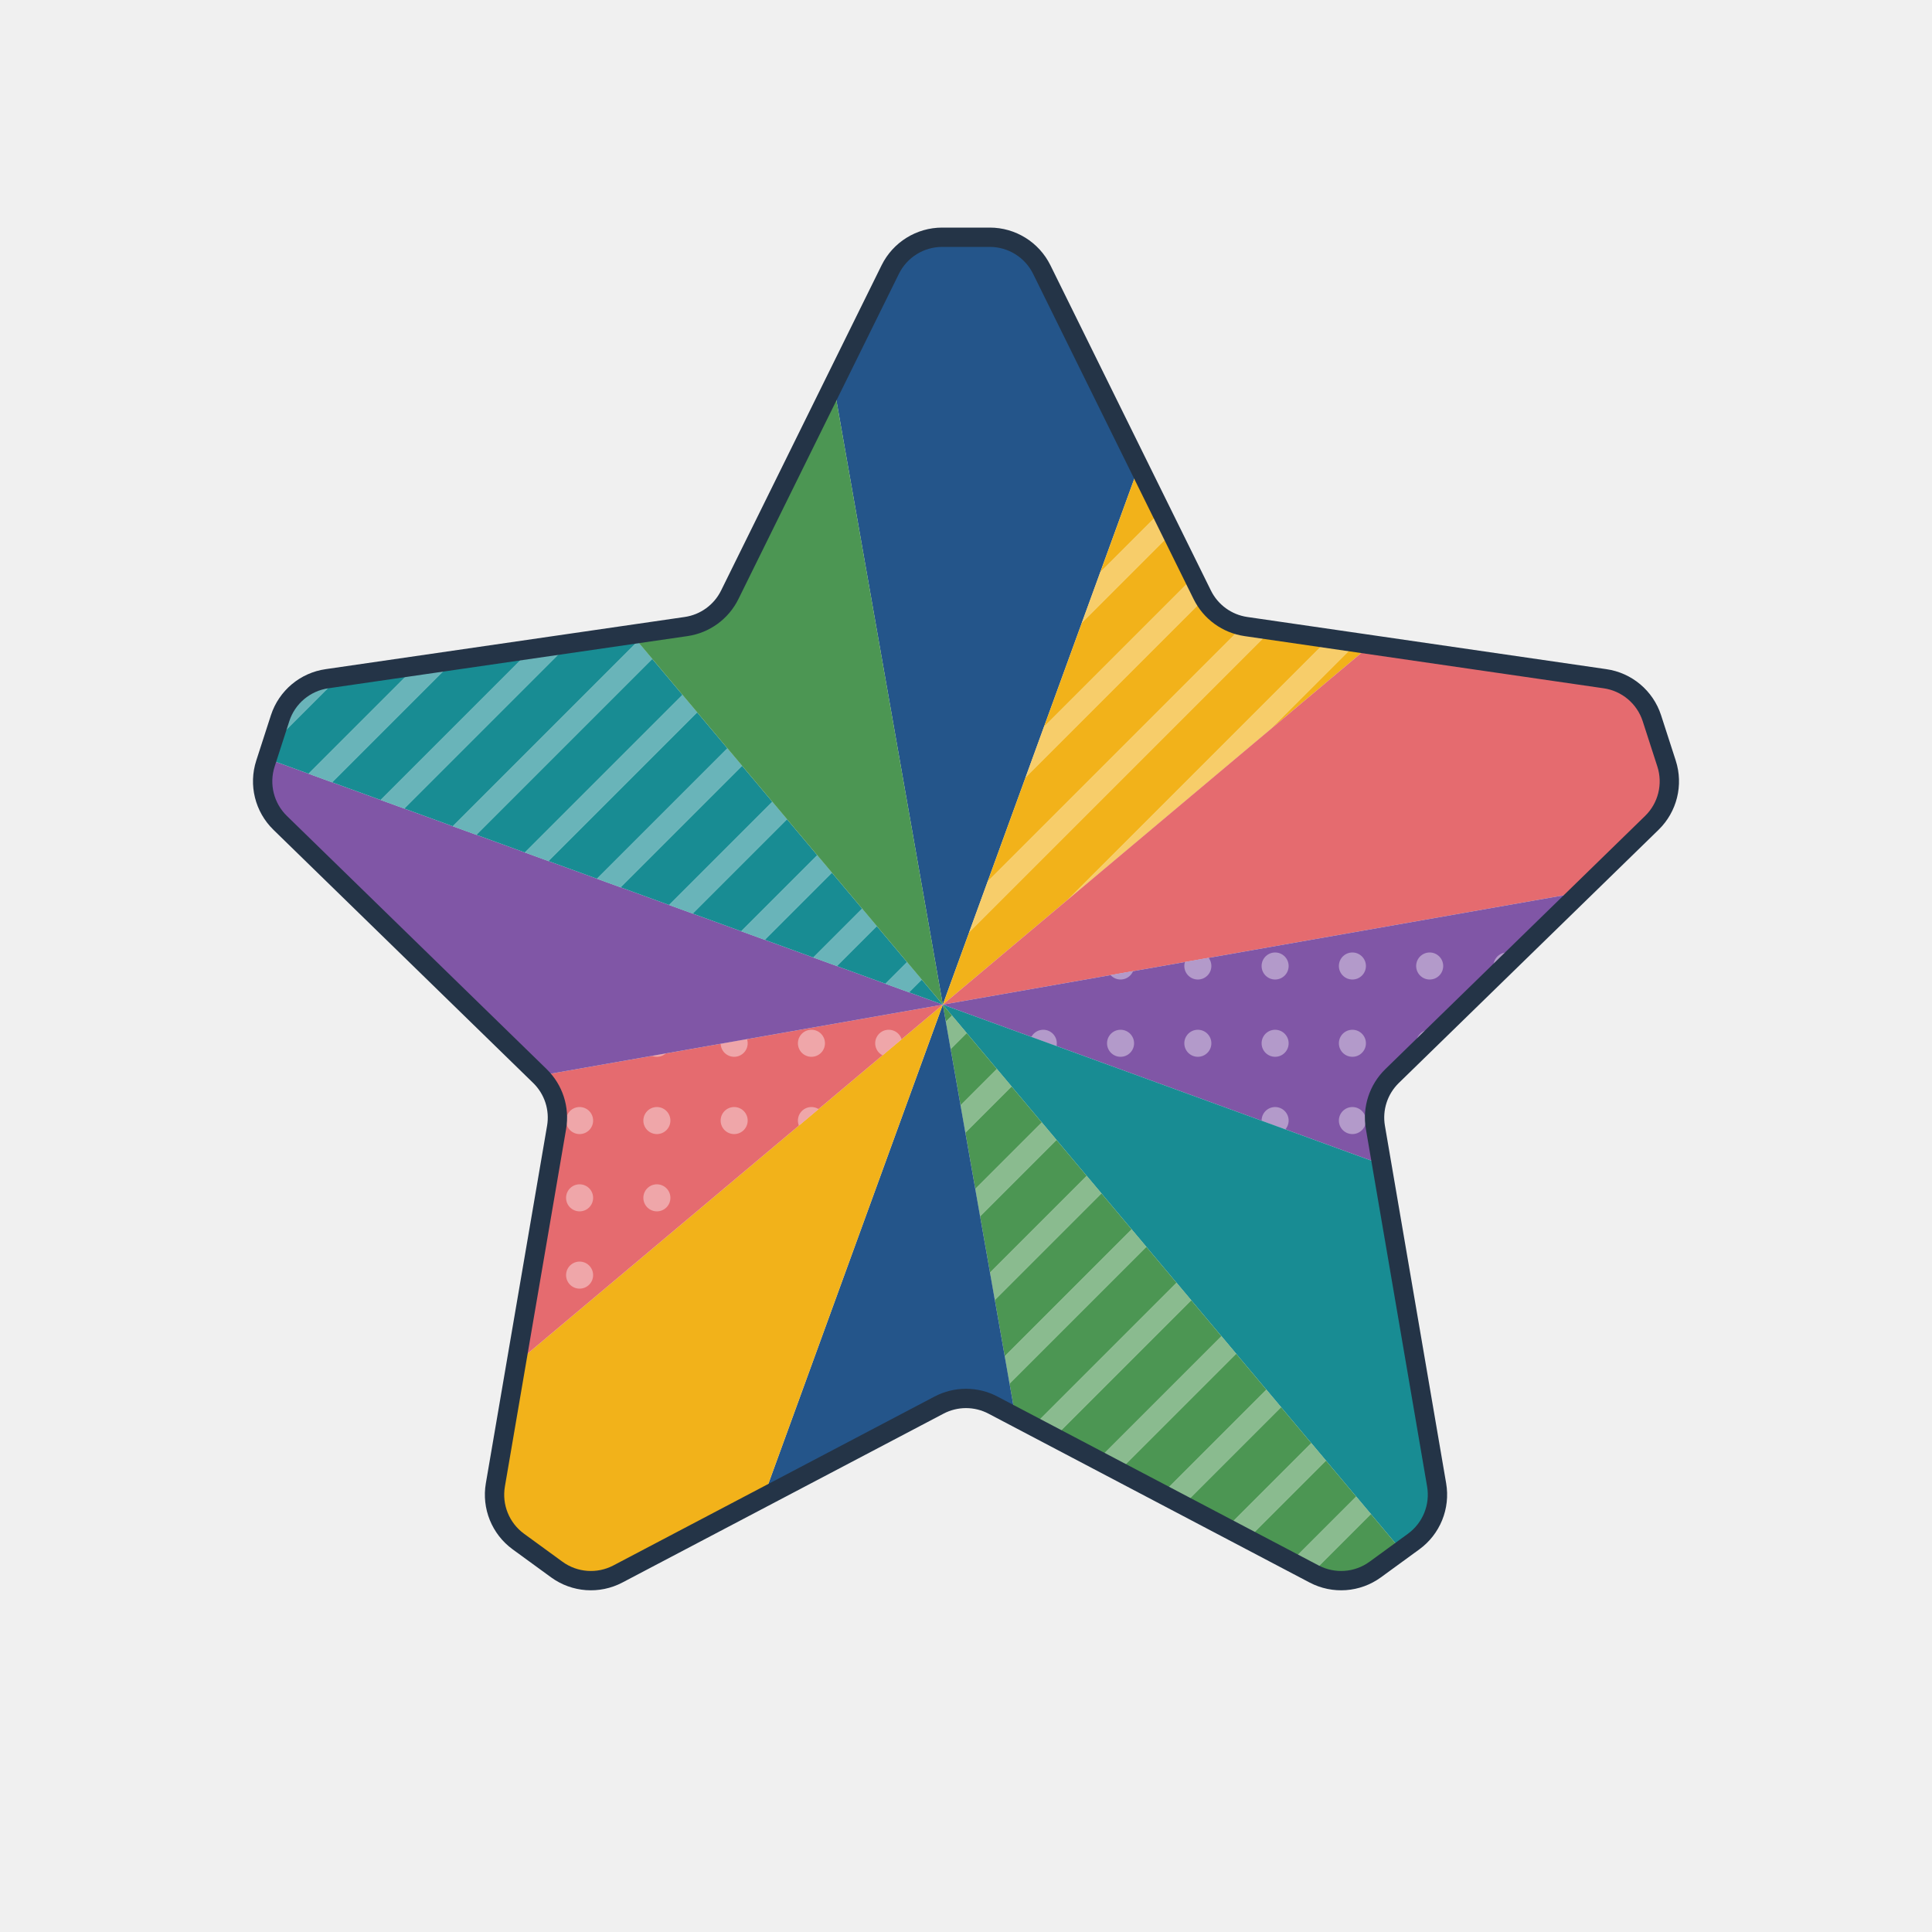
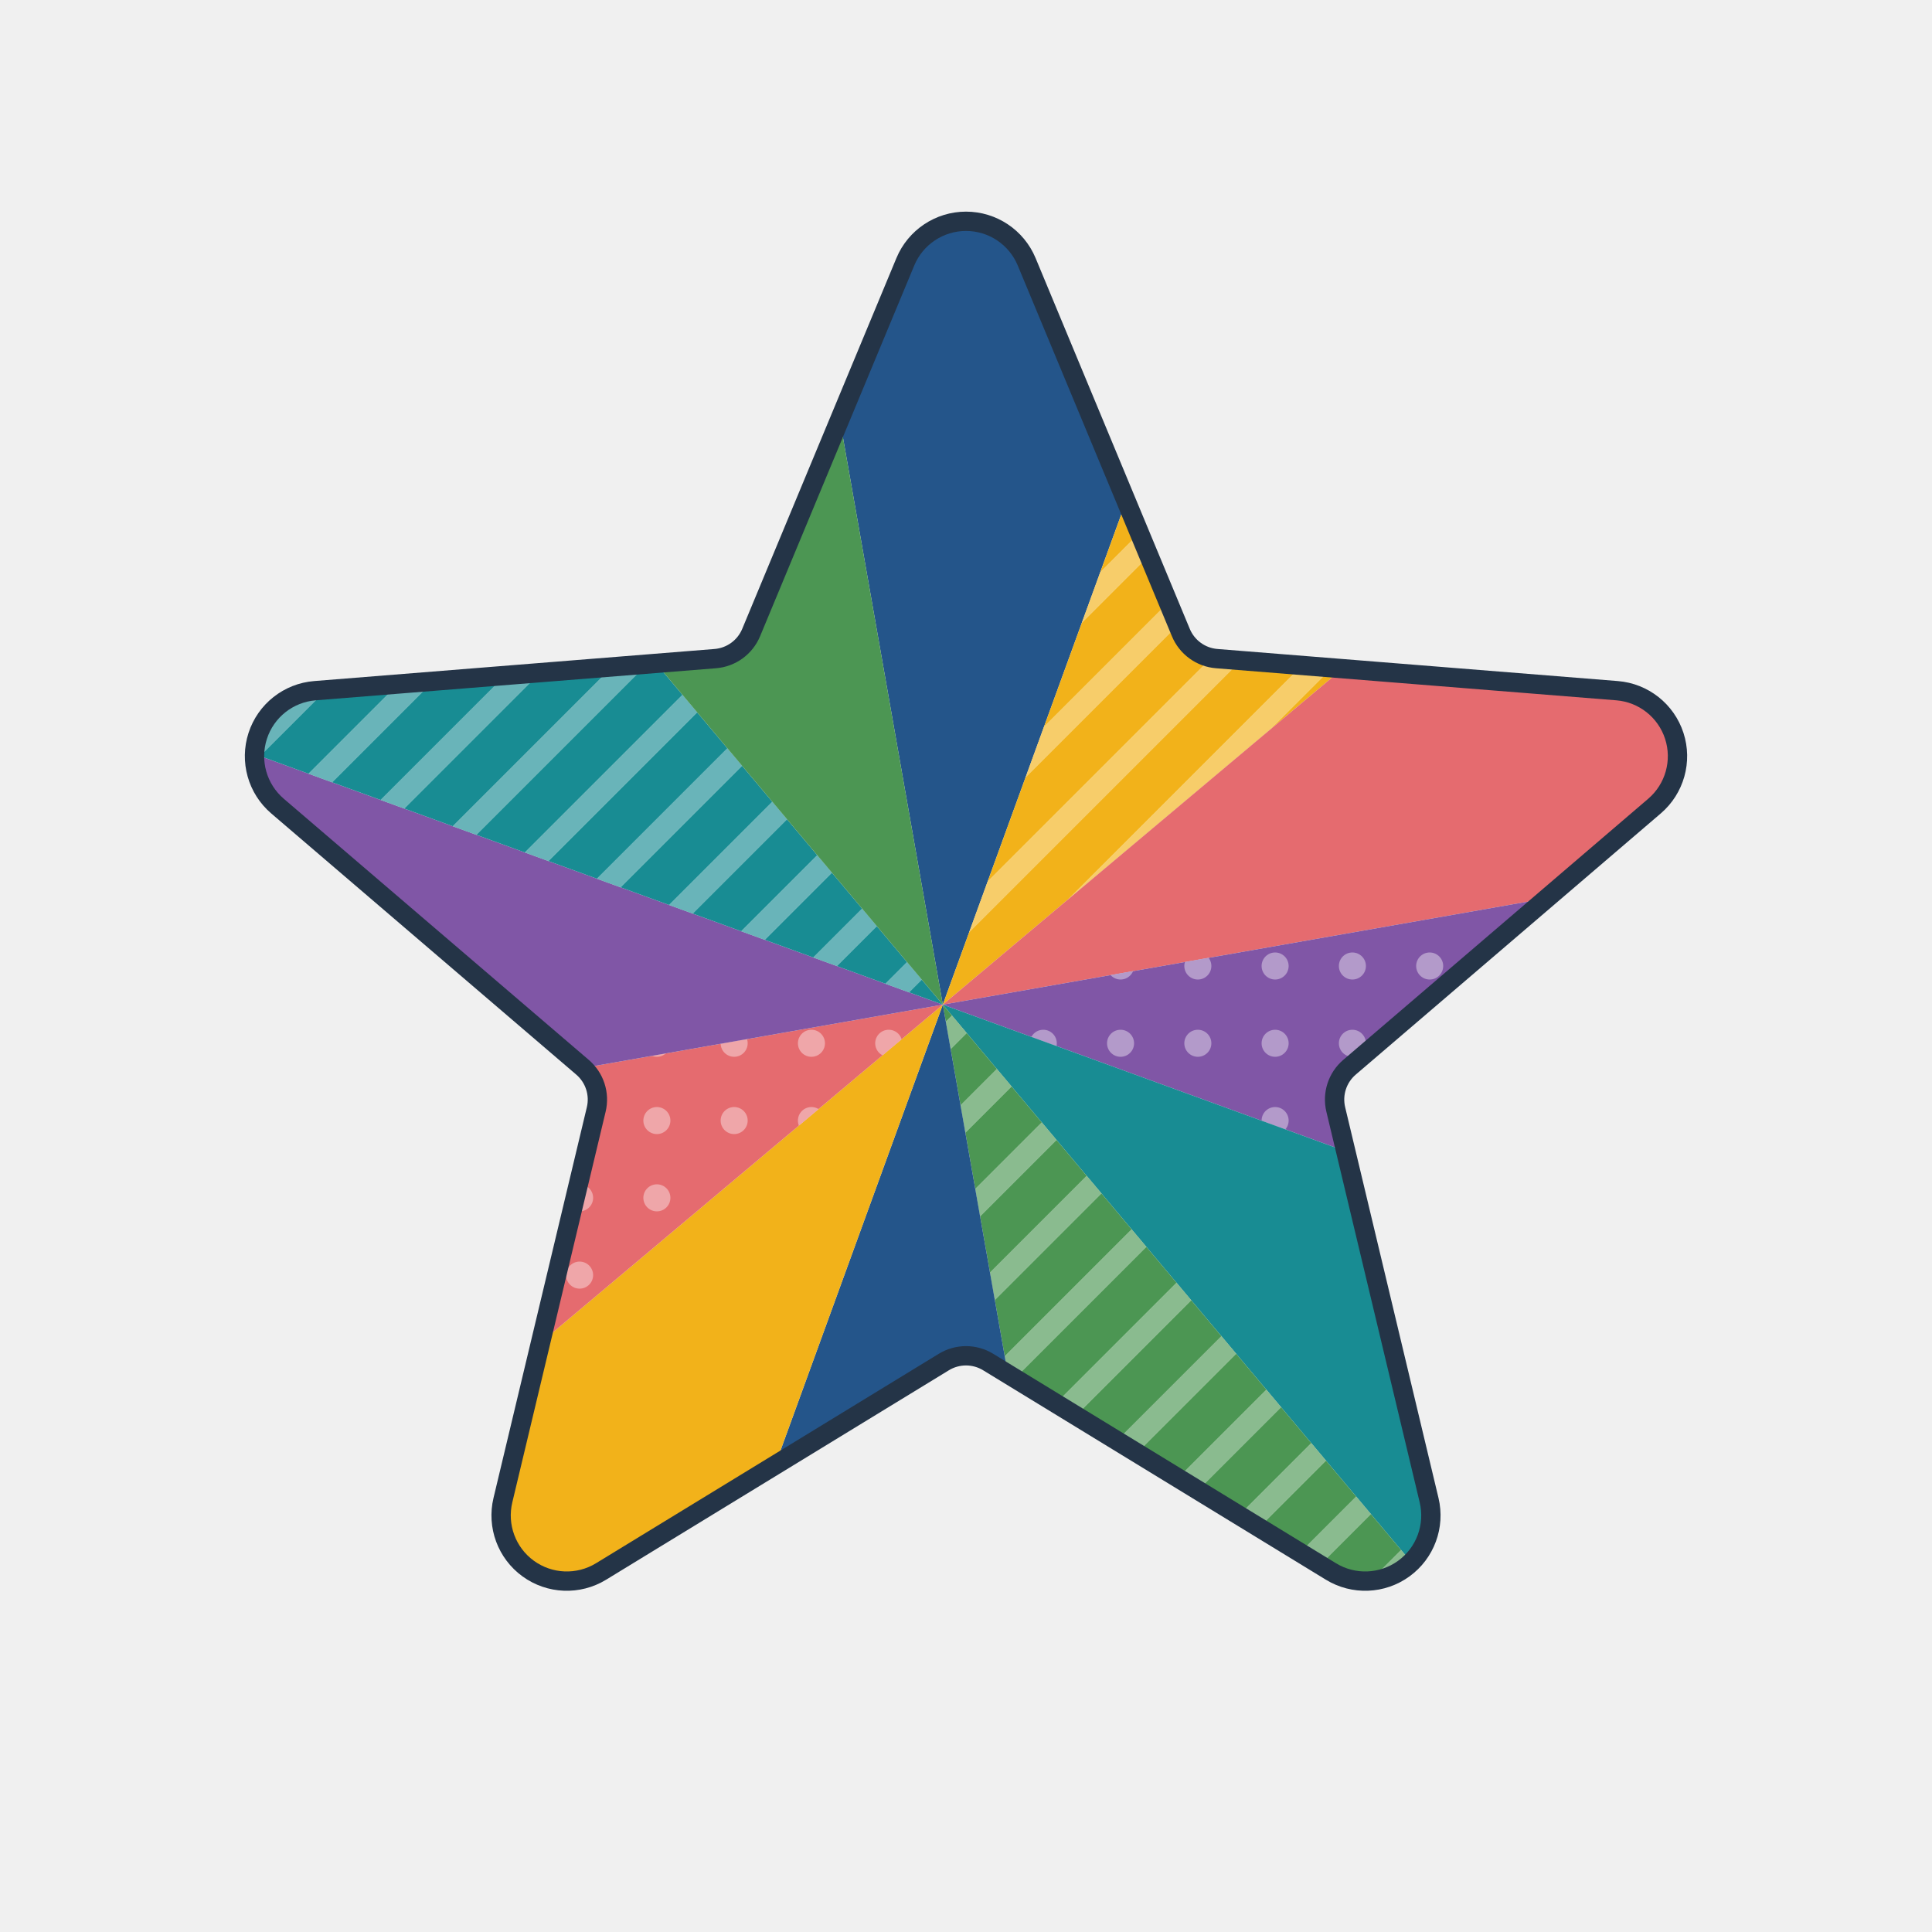
<svg xmlns="http://www.w3.org/2000/svg" viewBox="0 0 1000 1000" role="img" aria-labelledby="t d">
  <defs>
    <clipPath id="ass-clip">
-       <path d="M460.8,139.5 A30,30 0 0 1 487.7,122.8 L512.3,122.8 A30,30 0 0 1 539.2,139.5 L622.3,307.9 A30,30 0 0 0 644.9,324.3 L830.7,351.3 A30,30 0 0 1 855,371.7 L862.6,395.2 A30,30 0 0 1 855,425.9 L720.5,557 A30,30 0 0 0 711.9,583.5 L743.6,768.6 A30,30 0 0 1 731.7,797.9 L711.8,812.4 A30,30 0 0 1 680.2,814.7 L514,727.3 A30,30 0 0 0 486,727.3 L319.8,814.7 A30,30 0 0 1 288.2,812.4 L268.3,797.9 A30,30 0 0 1 256.4,768.6 L288.1,583.5 A30,30 0 0 0 279.5,557 L145,425.9 A30,30 0 0 1 137.4,395.2 L145,371.7 A30,30 0 0 1 169.3,351.3 L355.1,324.3 A30,30 0 0 0 377.7,307.9 Z" />
+       <path d="M468.6,135.5 A34,34 0 0 1 531.4,135.5 L611.2,327.4 A22,22 0 0 0 629.8,340.9 L837,357.5 A34,34 0 0 1 856.4,417.2 L698.5,552.4 A22,22 0 0 0 691.4,574.3 L739.7,776.5 A34,34 0 0 1 688.9,813.4 L511.5,705 A22,22 0 0 0 488.5,705 L311.1,813.4 A34,34 0 0 1 260.3,776.5 L308.6,574.3 A22,22 0 0 0 301.5,552.4 L143.6,417.2 A34,34 0 0 1 163,357.5 L370.2,340.9 A22,22 0 0 0 388.8,327.4 Z" />
    </clipPath>
    <pattern id="ass-stripes" width="36" height="36" patternUnits="userSpaceOnUse" patternTransform="rotate(45)">
      <rect width="12" height="36" fill="#fff" fill-opacity=".35" />
    </pattern>
    <pattern id="ass-dots" width="40" height="40" patternUnits="userSpaceOnUse">
      <circle cx="20" cy="20" r="7" fill="#fff" fill-opacity=".4" />
    </pattern>
  </defs>
  <g clip-path="url(#ass-clip)">
    <path d="M488 520L332 -366L796 -326Z" fill="#24558A" />
    <path d="M488 520L796 -326L1177 -59Z" fill="#F2B21A" />
    <path d="M488 520L796 -326L1177 -59Z" fill="url(#ass-stripes)" />
    <path d="M488 520L1177 -59L1374 364Z" fill="#E56B6F" />
    <path d="M488 520L1374 364L1334 828Z" fill="#8056A6" />
    <path d="M488 520L1374 364L1334 828Z" fill="url(#ass-dots)" />
    <path d="M488 520L1334 828L1067 1209Z" fill="#188C93" />
    <path d="M488 520L1067 1209L644 1406Z" fill="#4C9653" />
    <path d="M488 520L1067 1209L644 1406Z" fill="url(#ass-stripes)" />
    <path d="M488 520L644 1406L180 1366Z" fill="#24558A" />
    <path d="M488 520L180 1366L-201 1099Z" fill="#F2B21A" />
    <path d="M488 520L-201 1099L-398 676Z" fill="#E56B6F" />
    <path d="M488 520L-201 1099L-398 676Z" fill="url(#ass-dots)" />
    <path d="M488 520L-398 676L-358 212Z" fill="#8056A6" />
    <path d="M488 520L-358 212L-91 -169Z" fill="#188C93" />
    <path d="M488 520L-358 212L-91 -169Z" fill="url(#ass-stripes)" />
    <path d="M488 520L-91 -169L332 -366Z" fill="#4C9653" />
  </g>
-   <path d="M460.8,139.5 A30,30 0 0 1 487.7,122.8 L512.3,122.8 A30,30 0 0 1 539.2,139.5 L622.3,307.9 A30,30 0 0 0 644.9,324.3 L830.7,351.3 A30,30 0 0 1 855,371.7 L862.6,395.2 A30,30 0 0 1 855,425.9 L720.5,557 A30,30 0 0 0 711.9,583.5 L743.6,768.6 A30,30 0 0 1 731.7,797.9 L711.8,812.4 A30,30 0 0 1 680.2,814.7 L514,727.3 A30,30 0 0 0 486,727.3 L319.8,814.7 A30,30 0 0 1 288.2,812.4 L268.3,797.9 A30,30 0 0 1 256.4,768.6 L288.1,583.5 A30,30 0 0 0 279.5,557 L145,425.9 A30,30 0 0 1 137.4,395.2 L145,371.7 A30,30 0 0 1 169.3,351.3 L355.1,324.3 A30,30 0 0 0 377.7,307.9 Z" fill="none" stroke="#243447" stroke-width="10" stroke-linejoin="round" />
+   <path d="M468.6,135.5 A34,34 0 0 1 531.4,135.5 L611.2,327.4 A22,22 0 0 0 629.8,340.9 L837,357.5 A34,34 0 0 1 856.4,417.2 L698.5,552.4 A22,22 0 0 0 691.4,574.3 L739.7,776.5 A34,34 0 0 1 688.9,813.4 L511.5,705 A22,22 0 0 0 488.5,705 L311.1,813.4 A34,34 0 0 1 260.3,776.5 L308.6,574.3 A22,22 0 0 0 301.5,552.4 L143.6,417.2 A34,34 0 0 1 163,357.5 L370.2,340.9 A22,22 0 0 0 388.8,327.4 Z" fill="none" stroke="#243447" stroke-width="10" stroke-linejoin="round" />
</svg>
